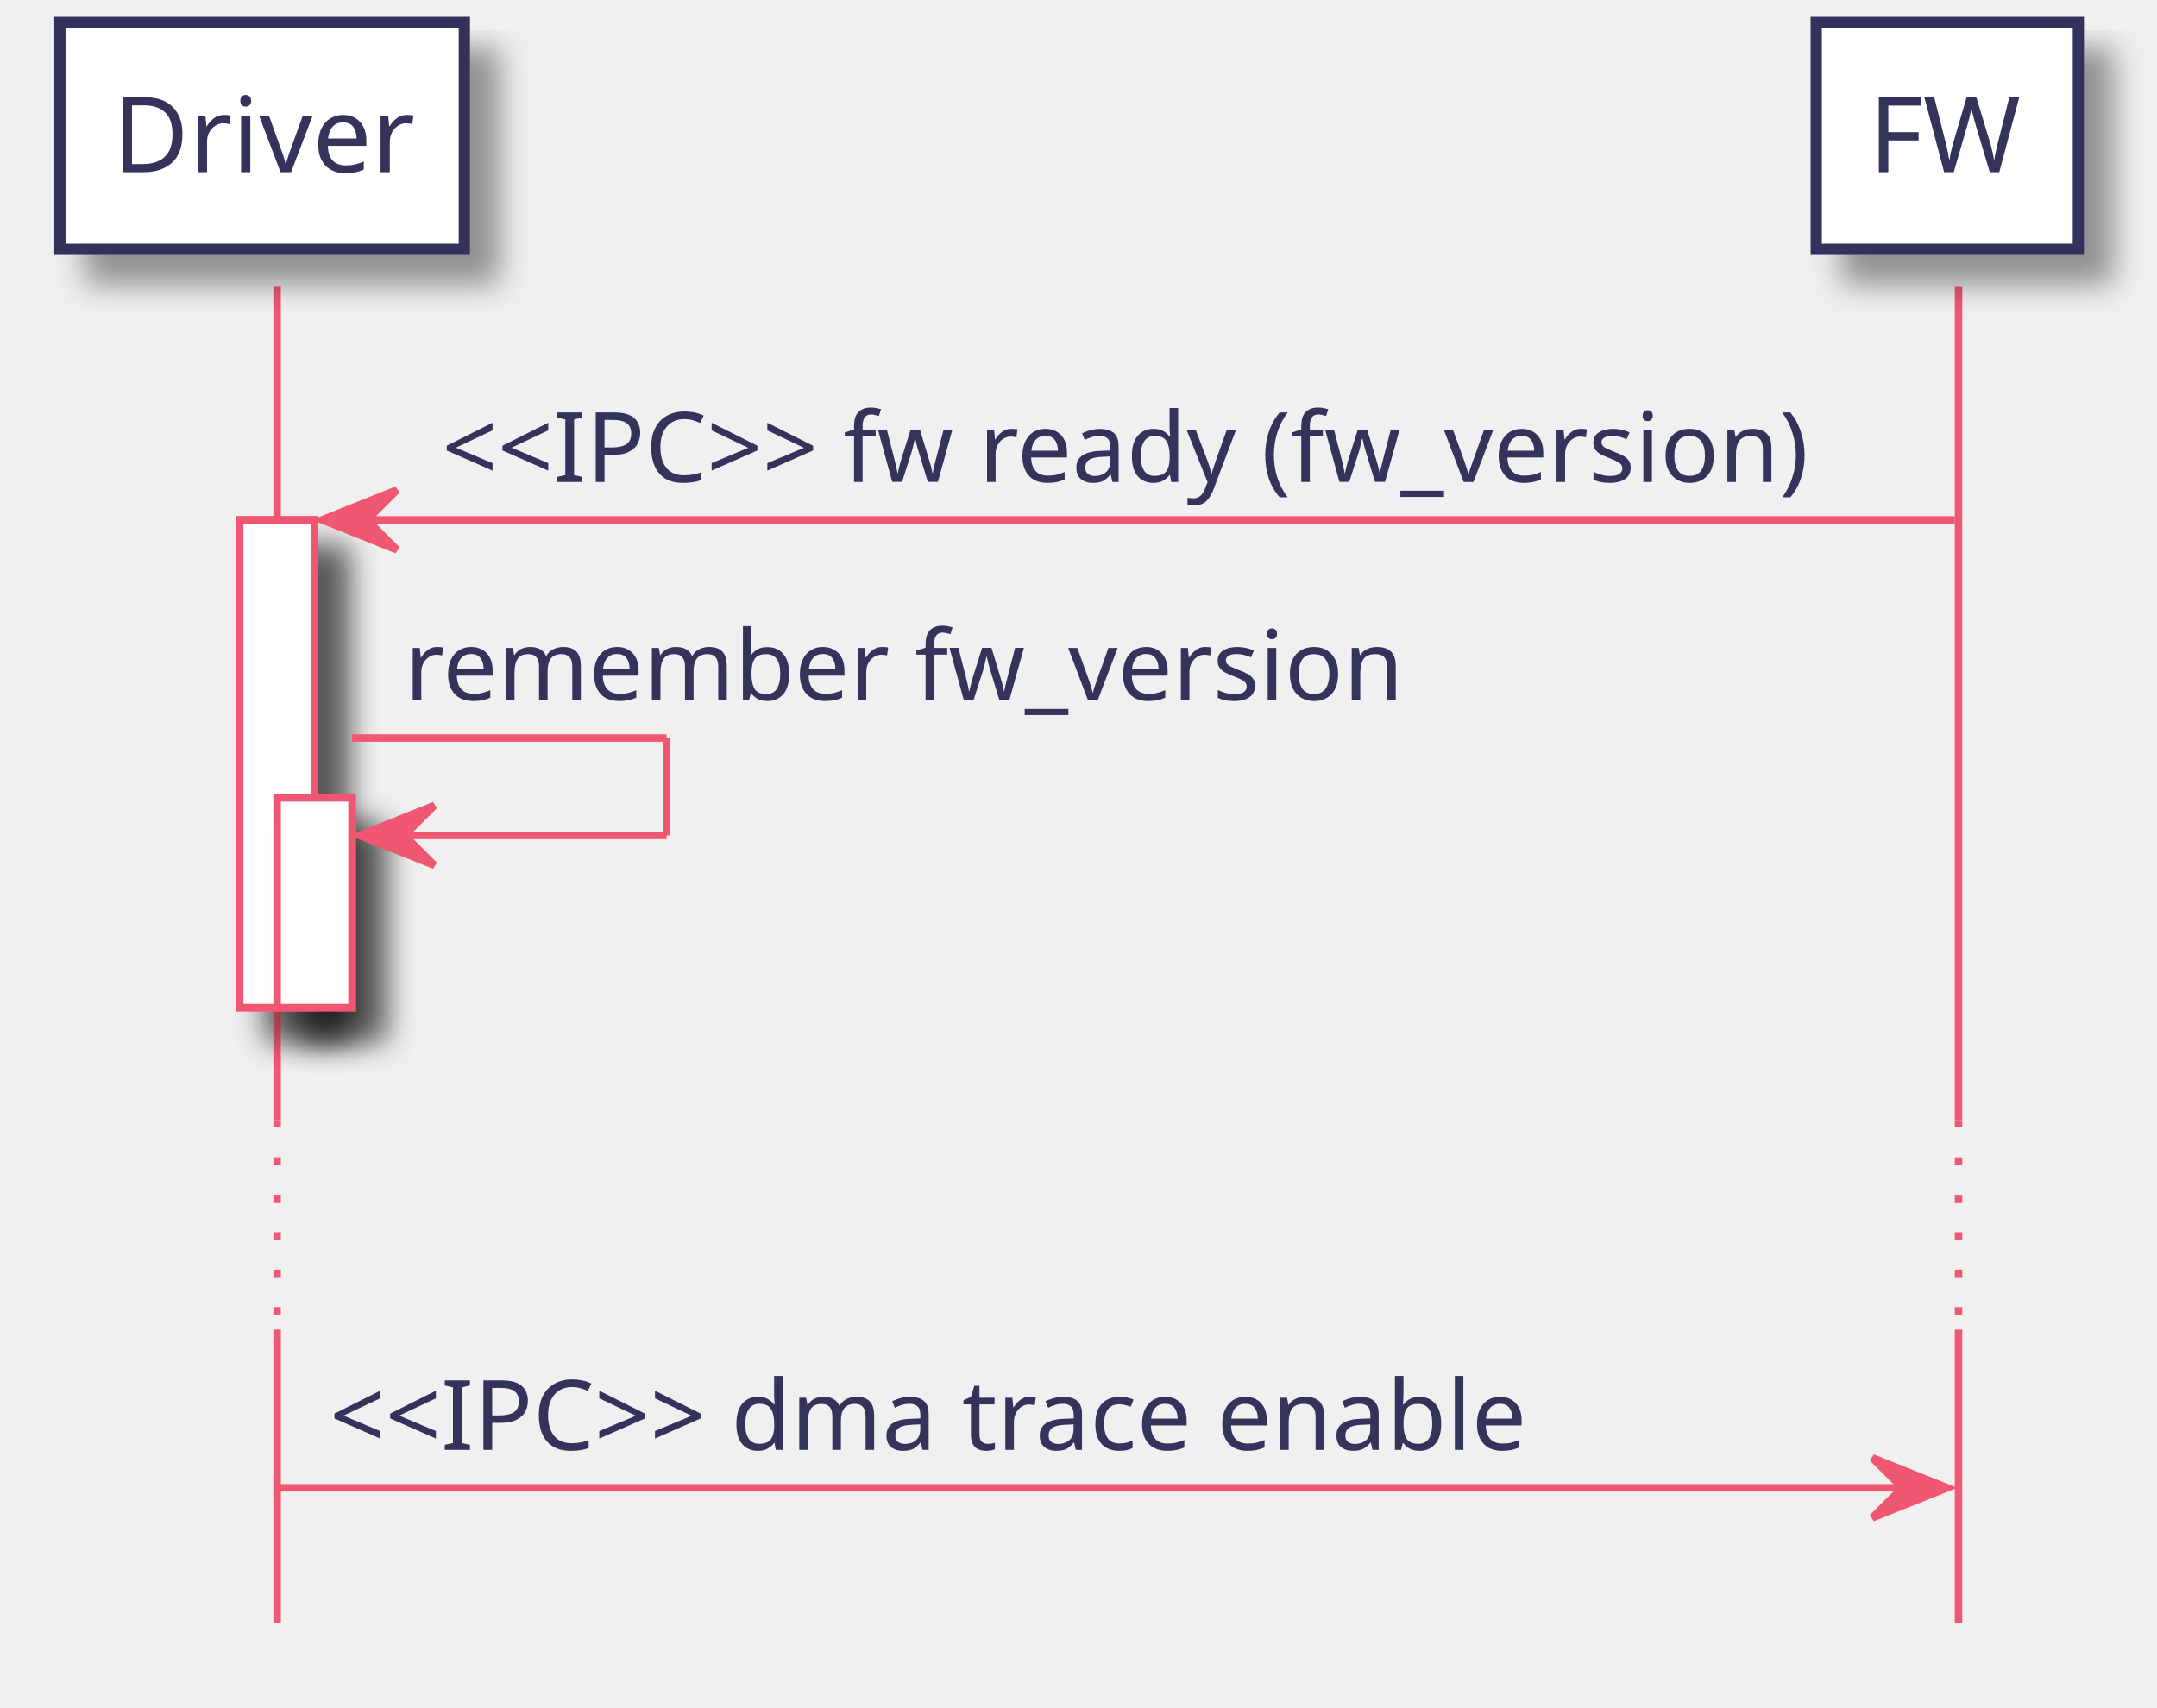
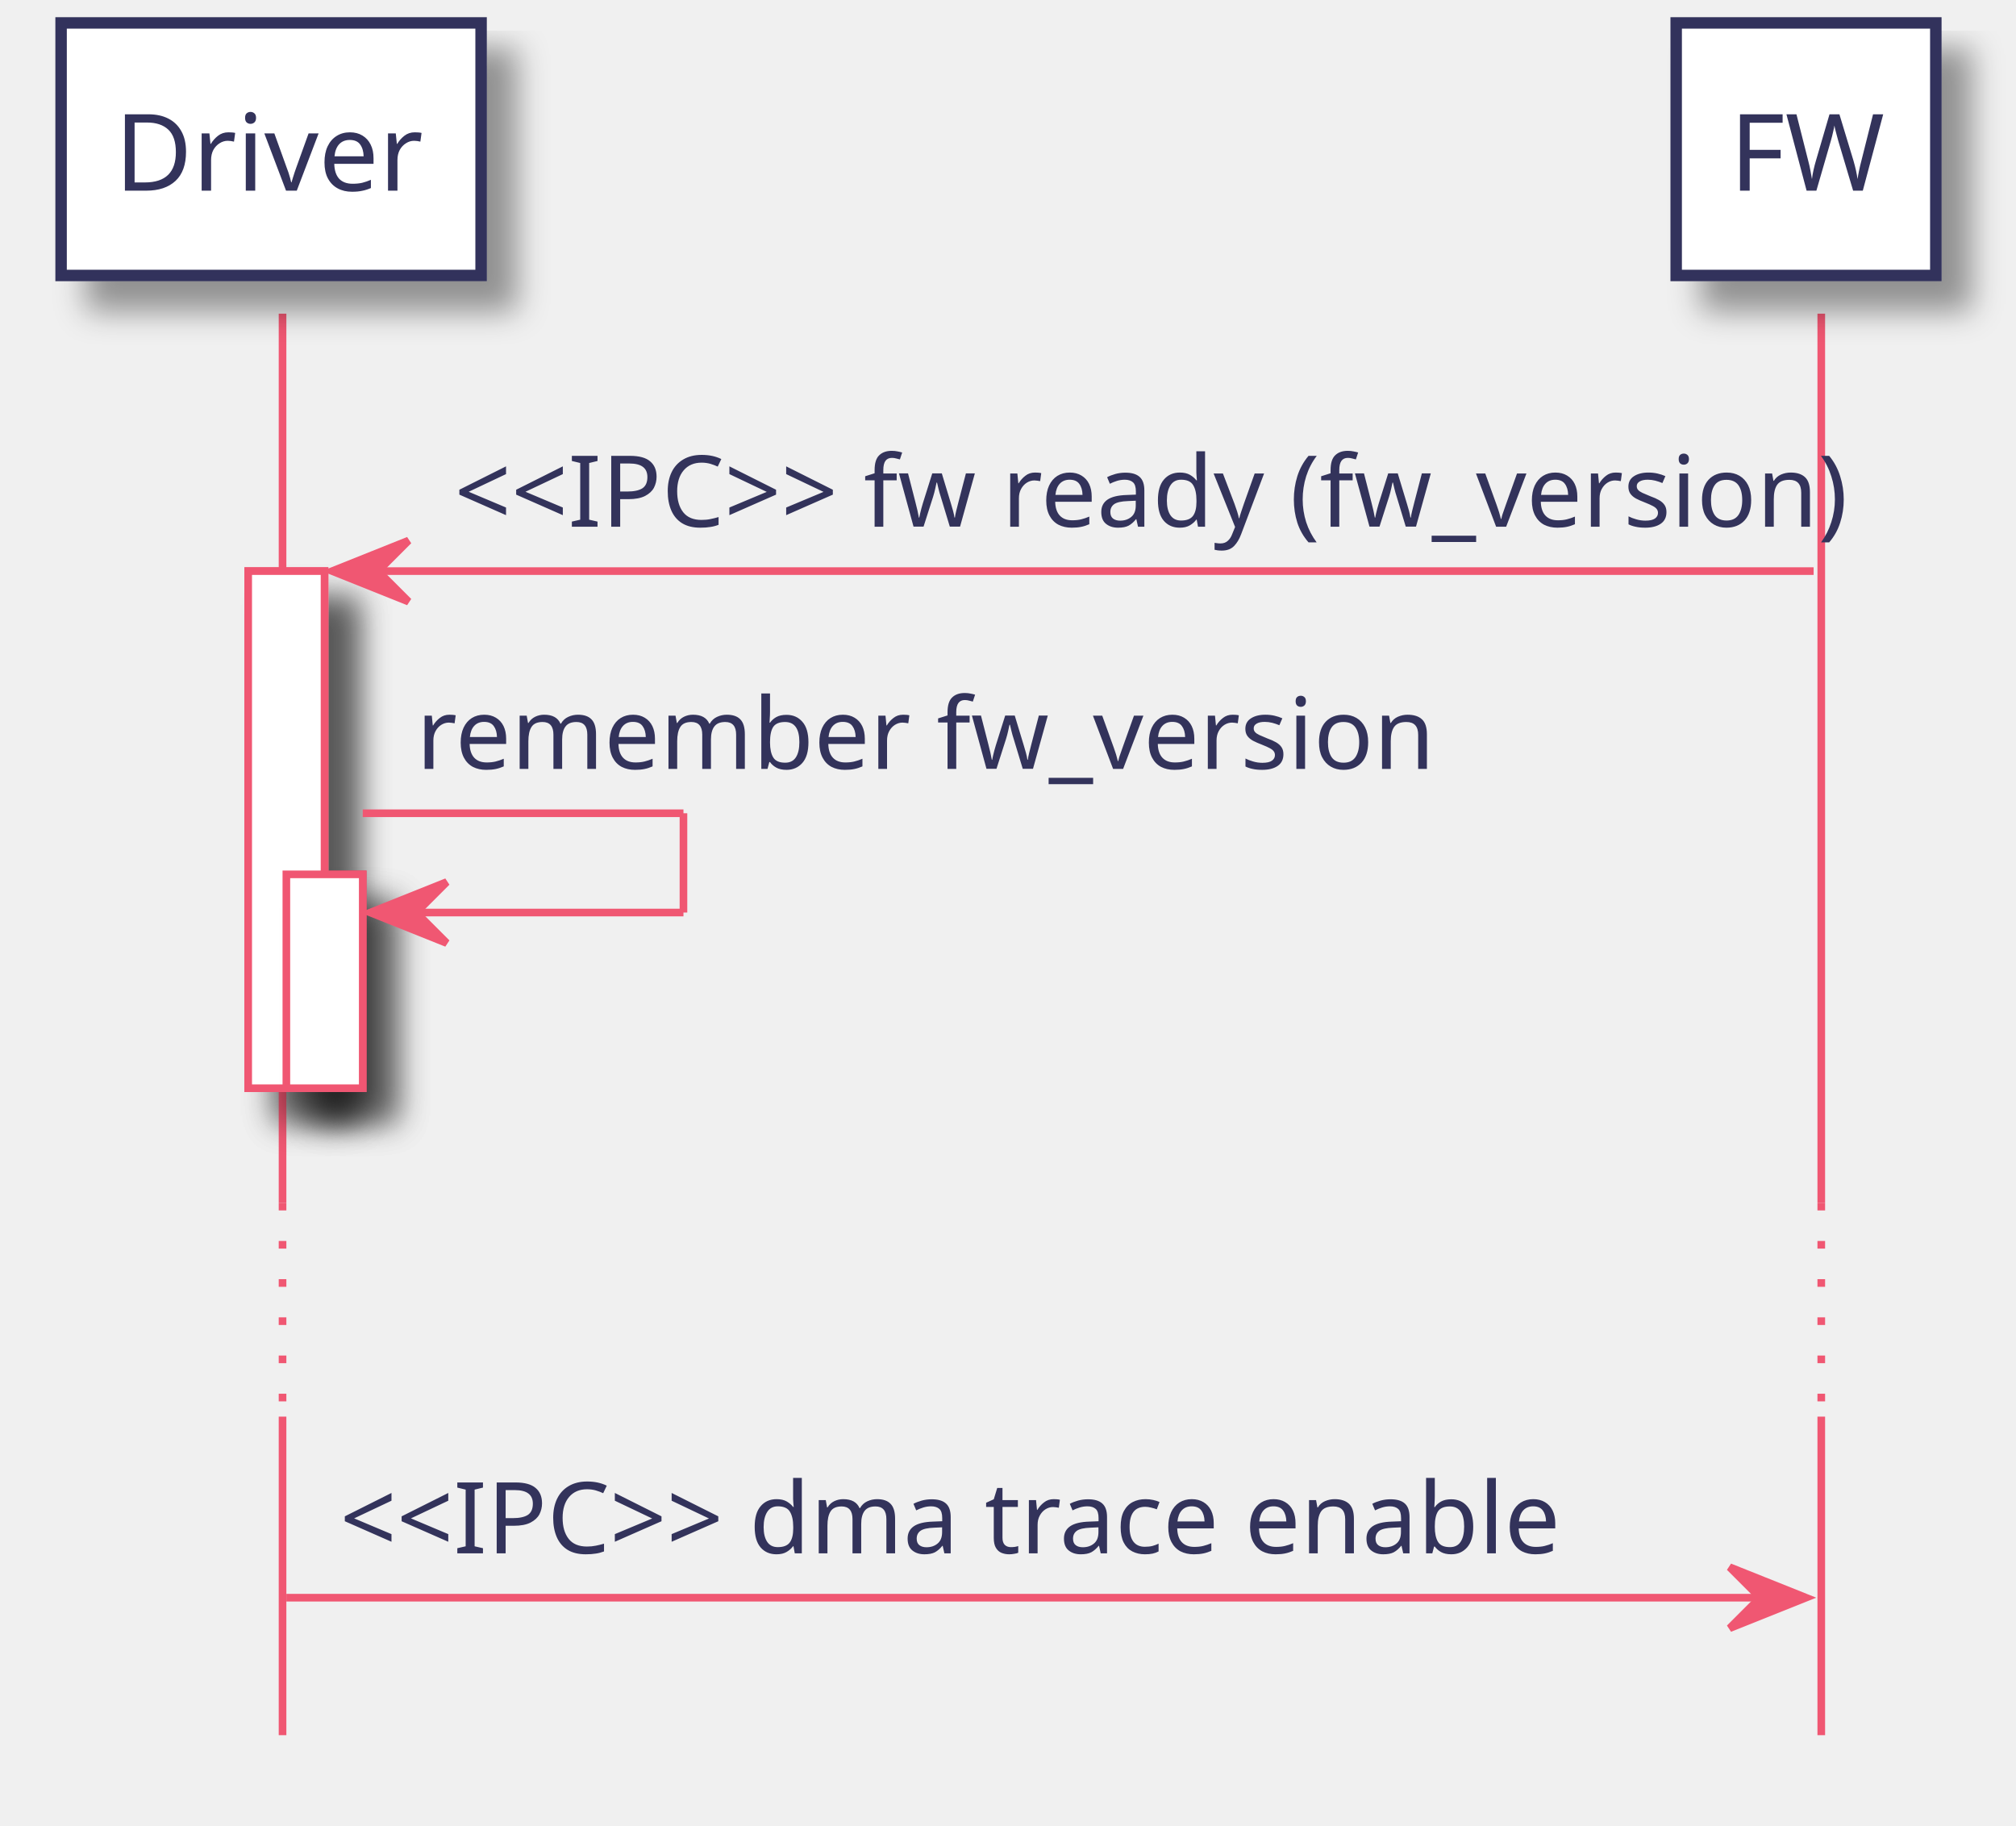
- <svg xmlns="http://www.w3.org/2000/svg" contentScriptType="application/ecmascript" contentStyleType="text/css" height="228px" preserveAspectRatio="none" style="width:288px;height:228px;" version="1.1" viewBox="0 0 288 228" width="288px" zoomAndPan="magnify">
+ <svg xmlns="http://www.w3.org/2000/svg" contentScriptType="application/ecmascript" contentStyleType="text/css" height="239px" preserveAspectRatio="none" style="width:264px;height:239px;" version="1.1" viewBox="0 0 264 239" width="264px" zoomAndPan="magnify">
  <defs>
    <filter height="300%" id="f6oo87yzijn6g" width="300%" x="-1" y="-1">
      <feGaussianBlur result="blurOut" stdDeviation="2.0" />
      <feColorMatrix in="blurOut" result="blurOut2" type="matrix" values="0 0 0 0 0 0 0 0 0 0 0 0 0 0 0 0 0 0 .4 0" />
      <feOffset dx="4.0" dy="4.0" in="blurOut2" result="blurOut3" />
      <feBlend in="SourceGraphic" in2="blurOut3" mode="normal" />
    </filter>
  </defs>
  <g>
-     <rect fill="#FFFFFF" filter="url(#f6oo87yzijn6g)" height="65.133" style="stroke: #F05772; stroke-width: 1.0;" width="10" x="32" y="69.43" />
-     <rect fill="#FFFFFF" filter="url(#f6oo87yzijn6g)" height="28" style="stroke: #F05772; stroke-width: 1.0;" width="10" x="37" y="106.562" />
-     <line style="stroke: #F05772; stroke-width: 1.0;" x1="37" x2="37" y1="38.297" y2="149.562" />
-     <line style="stroke: #F05772; stroke-width: 1.0; stroke-dasharray: 1.0,4.0;" x1="37" x2="37" y1="149.562" y2="177.562" />
-     <line style="stroke: #F05772; stroke-width: 1.0;" x1="37" x2="37" y1="177.562" y2="216.695" />
-     <line style="stroke: #F05772; stroke-width: 1.0;" x1="261.5" x2="261.5" y1="38.297" y2="149.562" />
-     <line style="stroke: #F05772; stroke-width: 1.0; stroke-dasharray: 1.0,4.0;" x1="261.5" x2="261.5" y1="149.562" y2="177.562" />
-     <line style="stroke: #F05772; stroke-width: 1.0;" x1="261.5" x2="261.5" y1="177.562" y2="216.695" />
-     <rect fill="#FFFFFF" filter="url(#f6oo87yzijn6g)" height="30.297" style="stroke: #33335B; stroke-width: 1.5;" width="54" x="8" y="3" />
-     <text fill="#33335B" font-family="sans-serif" font-size="14" lengthAdjust="spacingAndGlyphs" textLength="40" x="15" y="22.995">Driver</text>
-     <rect fill="#FFFFFF" filter="url(#f6oo87yzijn6g)" height="30.297" style="stroke: #33335B; stroke-width: 1.5;" width="35" x="242.5" y="3" />
-     <text fill="#33335B" font-family="sans-serif" font-size="14" lengthAdjust="spacingAndGlyphs" textLength="21" x="249.5" y="22.995">FW</text>
-     <rect fill="#FFFFFF" filter="url(#f6oo87yzijn6g)" height="65.133" style="stroke: #F05772; stroke-width: 1.0;" width="10" x="32" y="69.43" />
-     <rect fill="#FFFFFF" filter="url(#f6oo87yzijn6g)" height="28" style="stroke: #F05772; stroke-width: 1.0;" width="10" x="37" y="106.562" />
-     <polygon fill="#F05772" points="53,65.43,43,69.43,53,73.43,49,69.43" style="stroke: #F05772; stroke-width: 1.0;" />
-     <line style="stroke: #F05772; stroke-width: 1.0;" x1="47" x2="261" y1="69.43" y2="69.43" />
-     <text fill="#33335B" font-family="sans-serif" font-size="13" lengthAdjust="spacingAndGlyphs" textLength="201" x="59" y="64.364">&lt;&lt;IPC&gt;&gt; fw ready (fw_version)</text>
-     <line style="stroke: #F05772; stroke-width: 1.0;" x1="47" x2="89" y1="98.562" y2="98.562" />
-     <line style="stroke: #F05772; stroke-width: 1.0;" x1="89" x2="89" y1="98.562" y2="111.562" />
-     <line style="stroke: #F05772; stroke-width: 1.0;" x1="48" x2="89" y1="111.562" y2="111.562" />
-     <polygon fill="#F05772" points="58,107.562,48,111.562,58,115.562,54,111.562" style="stroke: #F05772; stroke-width: 1.0;" />
-     <text fill="#33335B" font-family="sans-serif" font-size="13" lengthAdjust="spacingAndGlyphs" textLength="138" x="54" y="93.497">remember fw_version</text>
-     <polygon fill="#F05772" points="250,194.695,260,198.695,250,202.695,254,198.695" style="stroke: #F05772; stroke-width: 1.0;" />
-     <line style="stroke: #F05772; stroke-width: 1.0;" x1="37" x2="256" y1="198.695" y2="198.695" />
-     <text fill="#33335B" font-family="sans-serif" font-size="13" lengthAdjust="spacingAndGlyphs" textLength="181" x="44" y="193.629">&lt;&lt;IPC&gt;&gt; dma trace enable</text>
+     <rect fill="#FFFFFF" filter="url(#f6oo87yzijn6g)" height="67.706" style="stroke: #F05772; stroke-width: 1.0;" width="10" x="32.5" y="74.774" />
+     <rect fill="#FFFFFF" filter="url(#f6oo87yzijn6g)" height="28" style="stroke: #F05772; stroke-width: 1.0;" width="10" x="37.5" y="114.48" />
+     <line style="stroke: #F05772; stroke-width: 1.0;" x1="37" x2="37" y1="41.068" y2="157.48" />
+     <line style="stroke: #F05772; stroke-width: 1.0; stroke-dasharray: 1.0,4.0;" x1="37" x2="37" y1="157.48" y2="185.48" />
+     <line style="stroke: #F05772; stroke-width: 1.0;" x1="37" x2="37" y1="185.48" y2="227.186" />
+     <line style="stroke: #F05772; stroke-width: 1.0;" x1="238.5" x2="238.5" y1="41.068" y2="157.48" />
+     <line style="stroke: #F05772; stroke-width: 1.0; stroke-dasharray: 1.0,4.0;" x1="238.5" x2="238.5" y1="157.48" y2="185.48" />
+     <line style="stroke: #F05772; stroke-width: 1.0;" x1="238.5" x2="238.5" y1="185.48" y2="227.186" />
+     <rect fill="#FFFFFF" filter="url(#f6oo87yzijn6g)" height="33.068" style="stroke: #33335B; stroke-width: 1.5;" width="55" x="8" y="3" />
+     <text fill="#33335B" font-family="sans-serif" font-size="14" lengthAdjust="spacingAndGlyphs" textLength="41" x="15" y="24.966">Driver</text>
+     <rect fill="#FFFFFF" filter="url(#f6oo87yzijn6g)" height="33.068" style="stroke: #33335B; stroke-width: 1.5;" width="34" x="219.5" y="3" />
+     <text fill="#33335B" font-family="sans-serif" font-size="14" lengthAdjust="spacingAndGlyphs" textLength="20" x="226.5" y="24.966">FW</text>
+     <rect fill="#FFFFFF" filter="url(#f6oo87yzijn6g)" height="67.706" style="stroke: #F05772; stroke-width: 1.0;" width="10" x="32.5" y="74.774" />
+     <rect fill="#FFFFFF" filter="url(#f6oo87yzijn6g)" height="28" style="stroke: #F05772; stroke-width: 1.0;" width="10" x="37.5" y="114.48" />
+     <polygon fill="#F05772" points="53.5,70.774,43.5,74.774,53.5,78.774,49.5,74.774" style="stroke: #F05772; stroke-width: 1.0;" />
+     <line style="stroke: #F05772; stroke-width: 1.0;" x1="47.5" x2="237.5" y1="74.774" y2="74.774" />
+     <text fill="#33335B" font-family="sans-serif" font-size="13" lengthAdjust="spacingAndGlyphs" textLength="177" x="59.5" y="68.965">&lt;&lt;IPC&gt;&gt; fw ready (fw_version)</text>
+     <line style="stroke: #F05772; stroke-width: 1.0;" x1="47.5" x2="89.5" y1="106.48" y2="106.48" />
+     <line style="stroke: #F05772; stroke-width: 1.0;" x1="89.5" x2="89.5" y1="106.48" y2="119.48" />
+     <line style="stroke: #F05772; stroke-width: 1.0;" x1="48.5" x2="89.5" y1="119.48" y2="119.48" />
+     <polygon fill="#F05772" points="58.5,115.48,48.5,119.48,58.5,123.48,54.5,119.48" style="stroke: #F05772; stroke-width: 1.0;" />
+     <text fill="#33335B" font-family="sans-serif" font-size="13" lengthAdjust="spacingAndGlyphs" textLength="130" x="54.5" y="100.671">remember fw_version</text>
+     <polygon fill="#F05772" points="226.5,205.186,236.5,209.186,226.5,213.186,230.5,209.186" style="stroke: #F05772; stroke-width: 1.0;" />
+     <line style="stroke: #F05772; stroke-width: 1.0;" x1="37.5" x2="232.5" y1="209.186" y2="209.186" />
+     <text fill="#33335B" font-family="sans-serif" font-size="13" lengthAdjust="spacingAndGlyphs" textLength="154" x="44.5" y="203.377">&lt;&lt;IPC&gt;&gt; dma trace enable</text>
  </g>
</svg>
